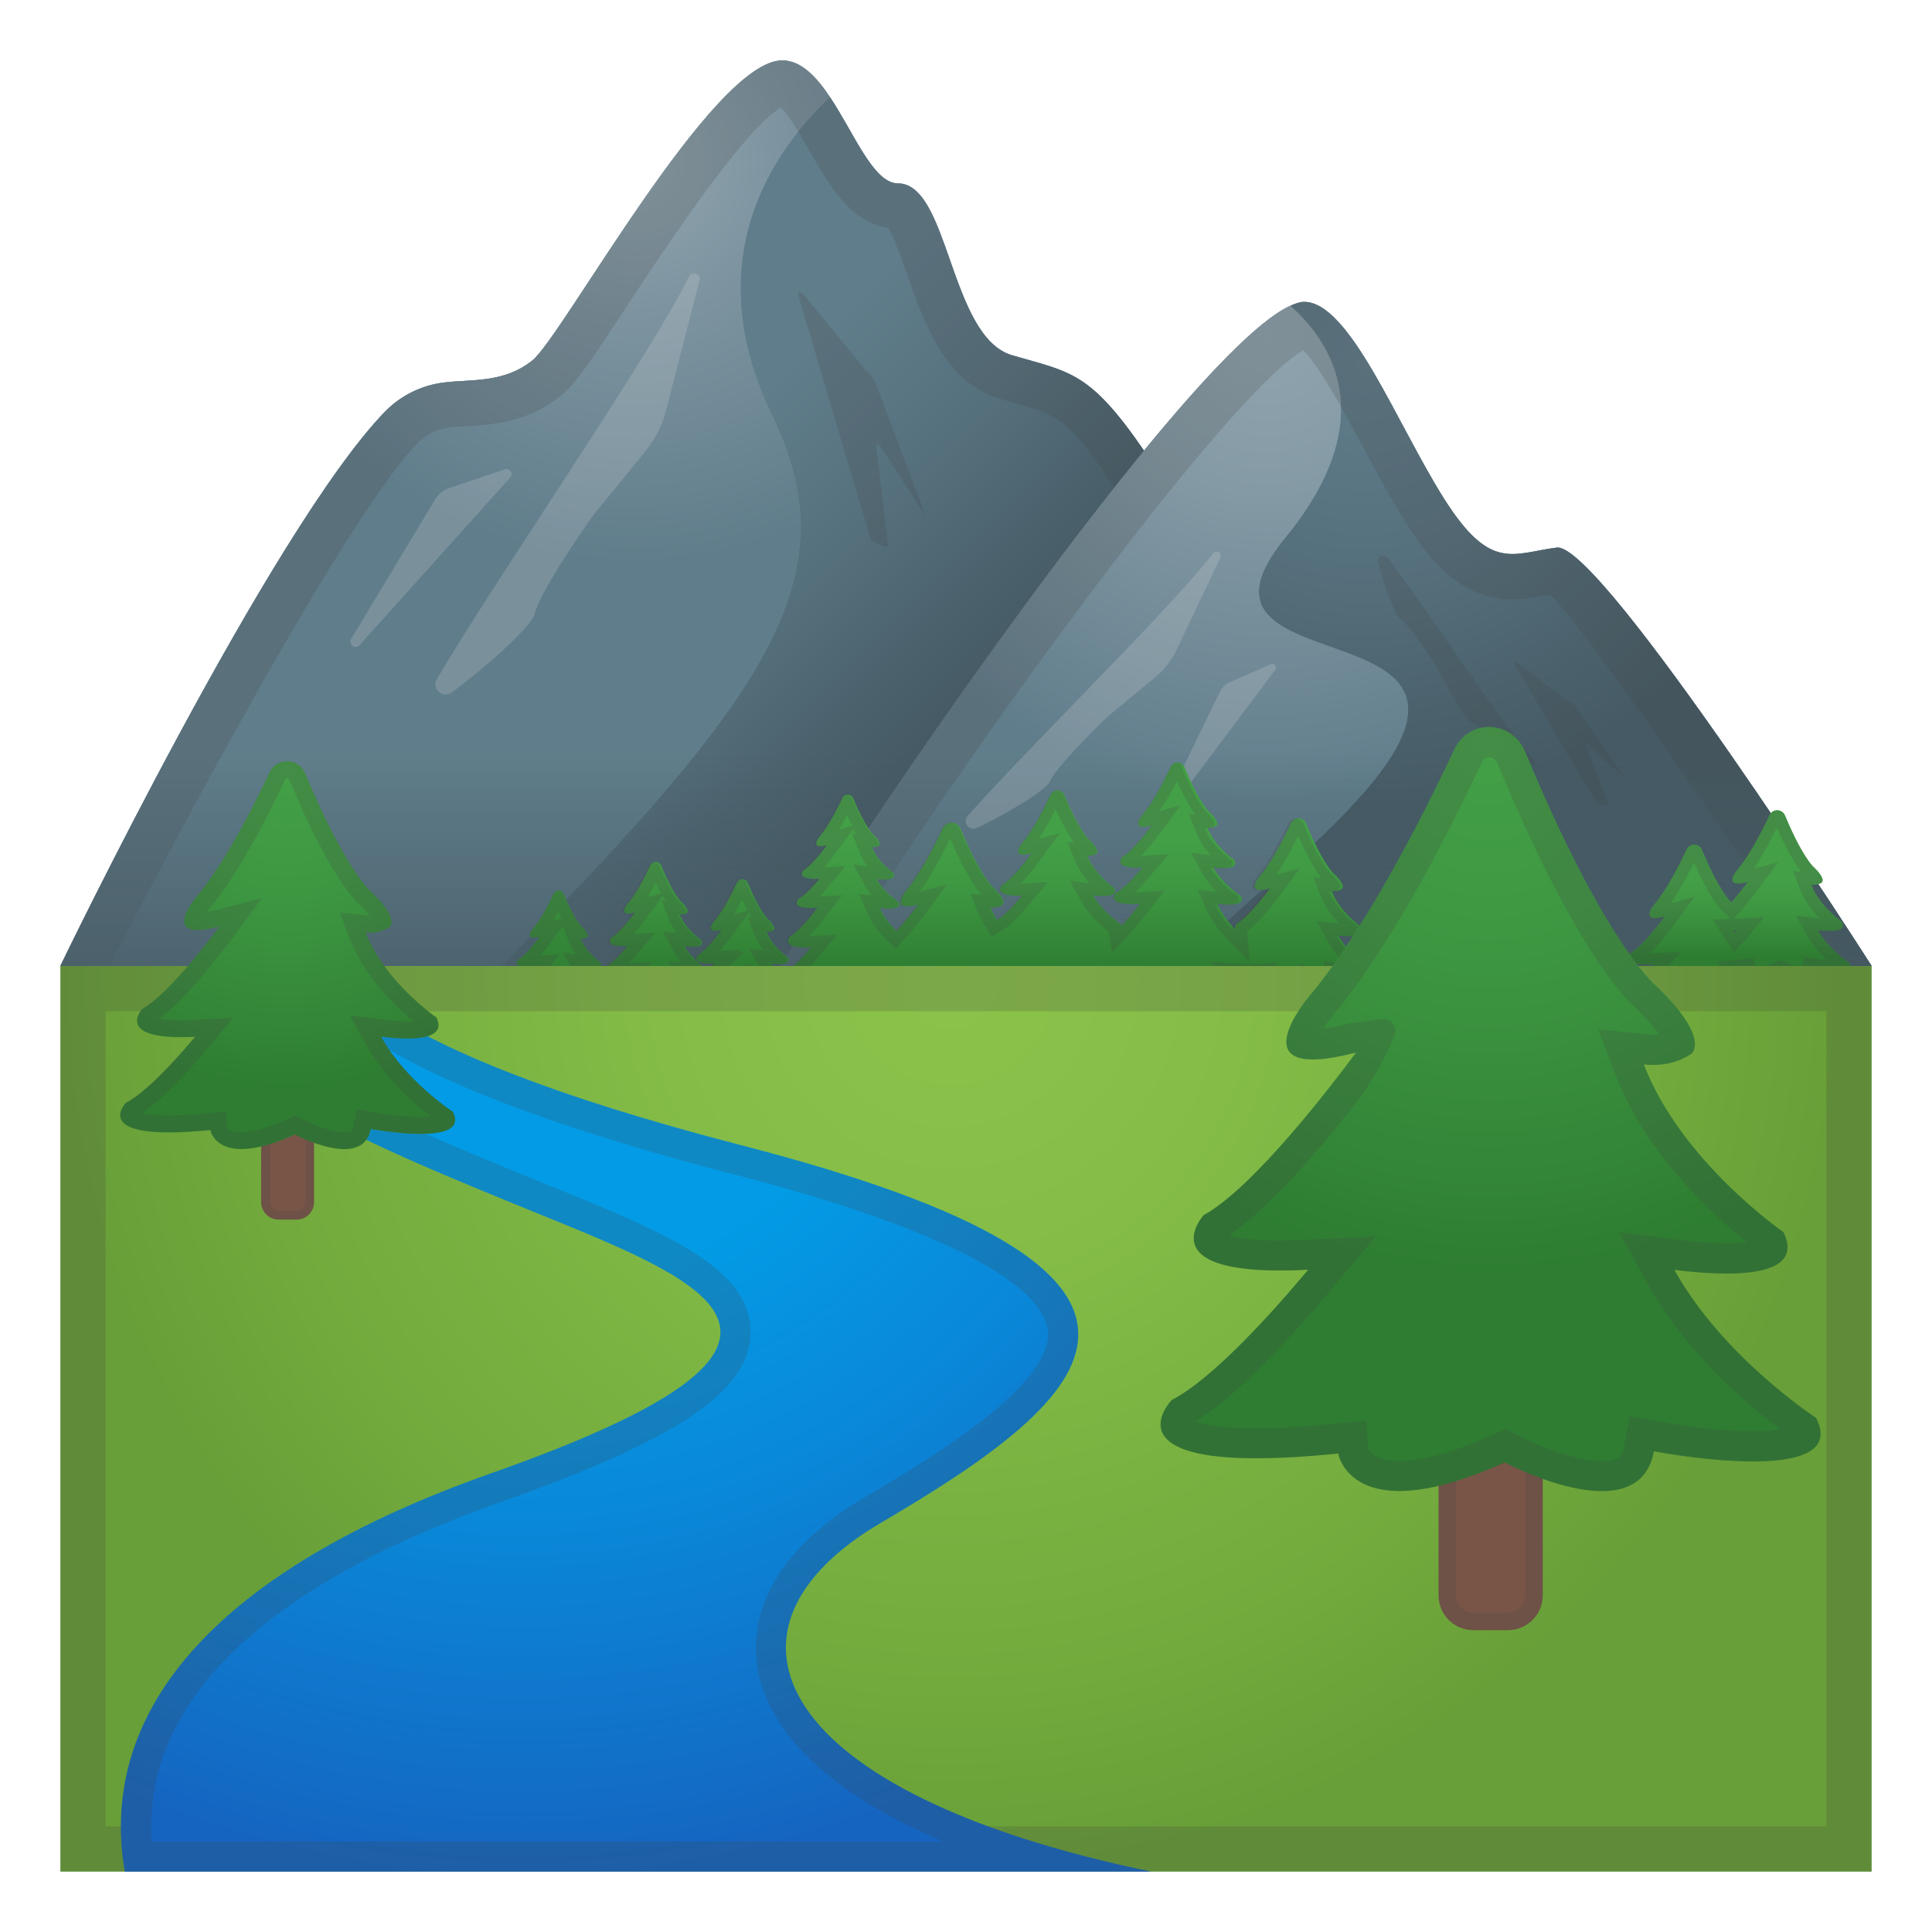
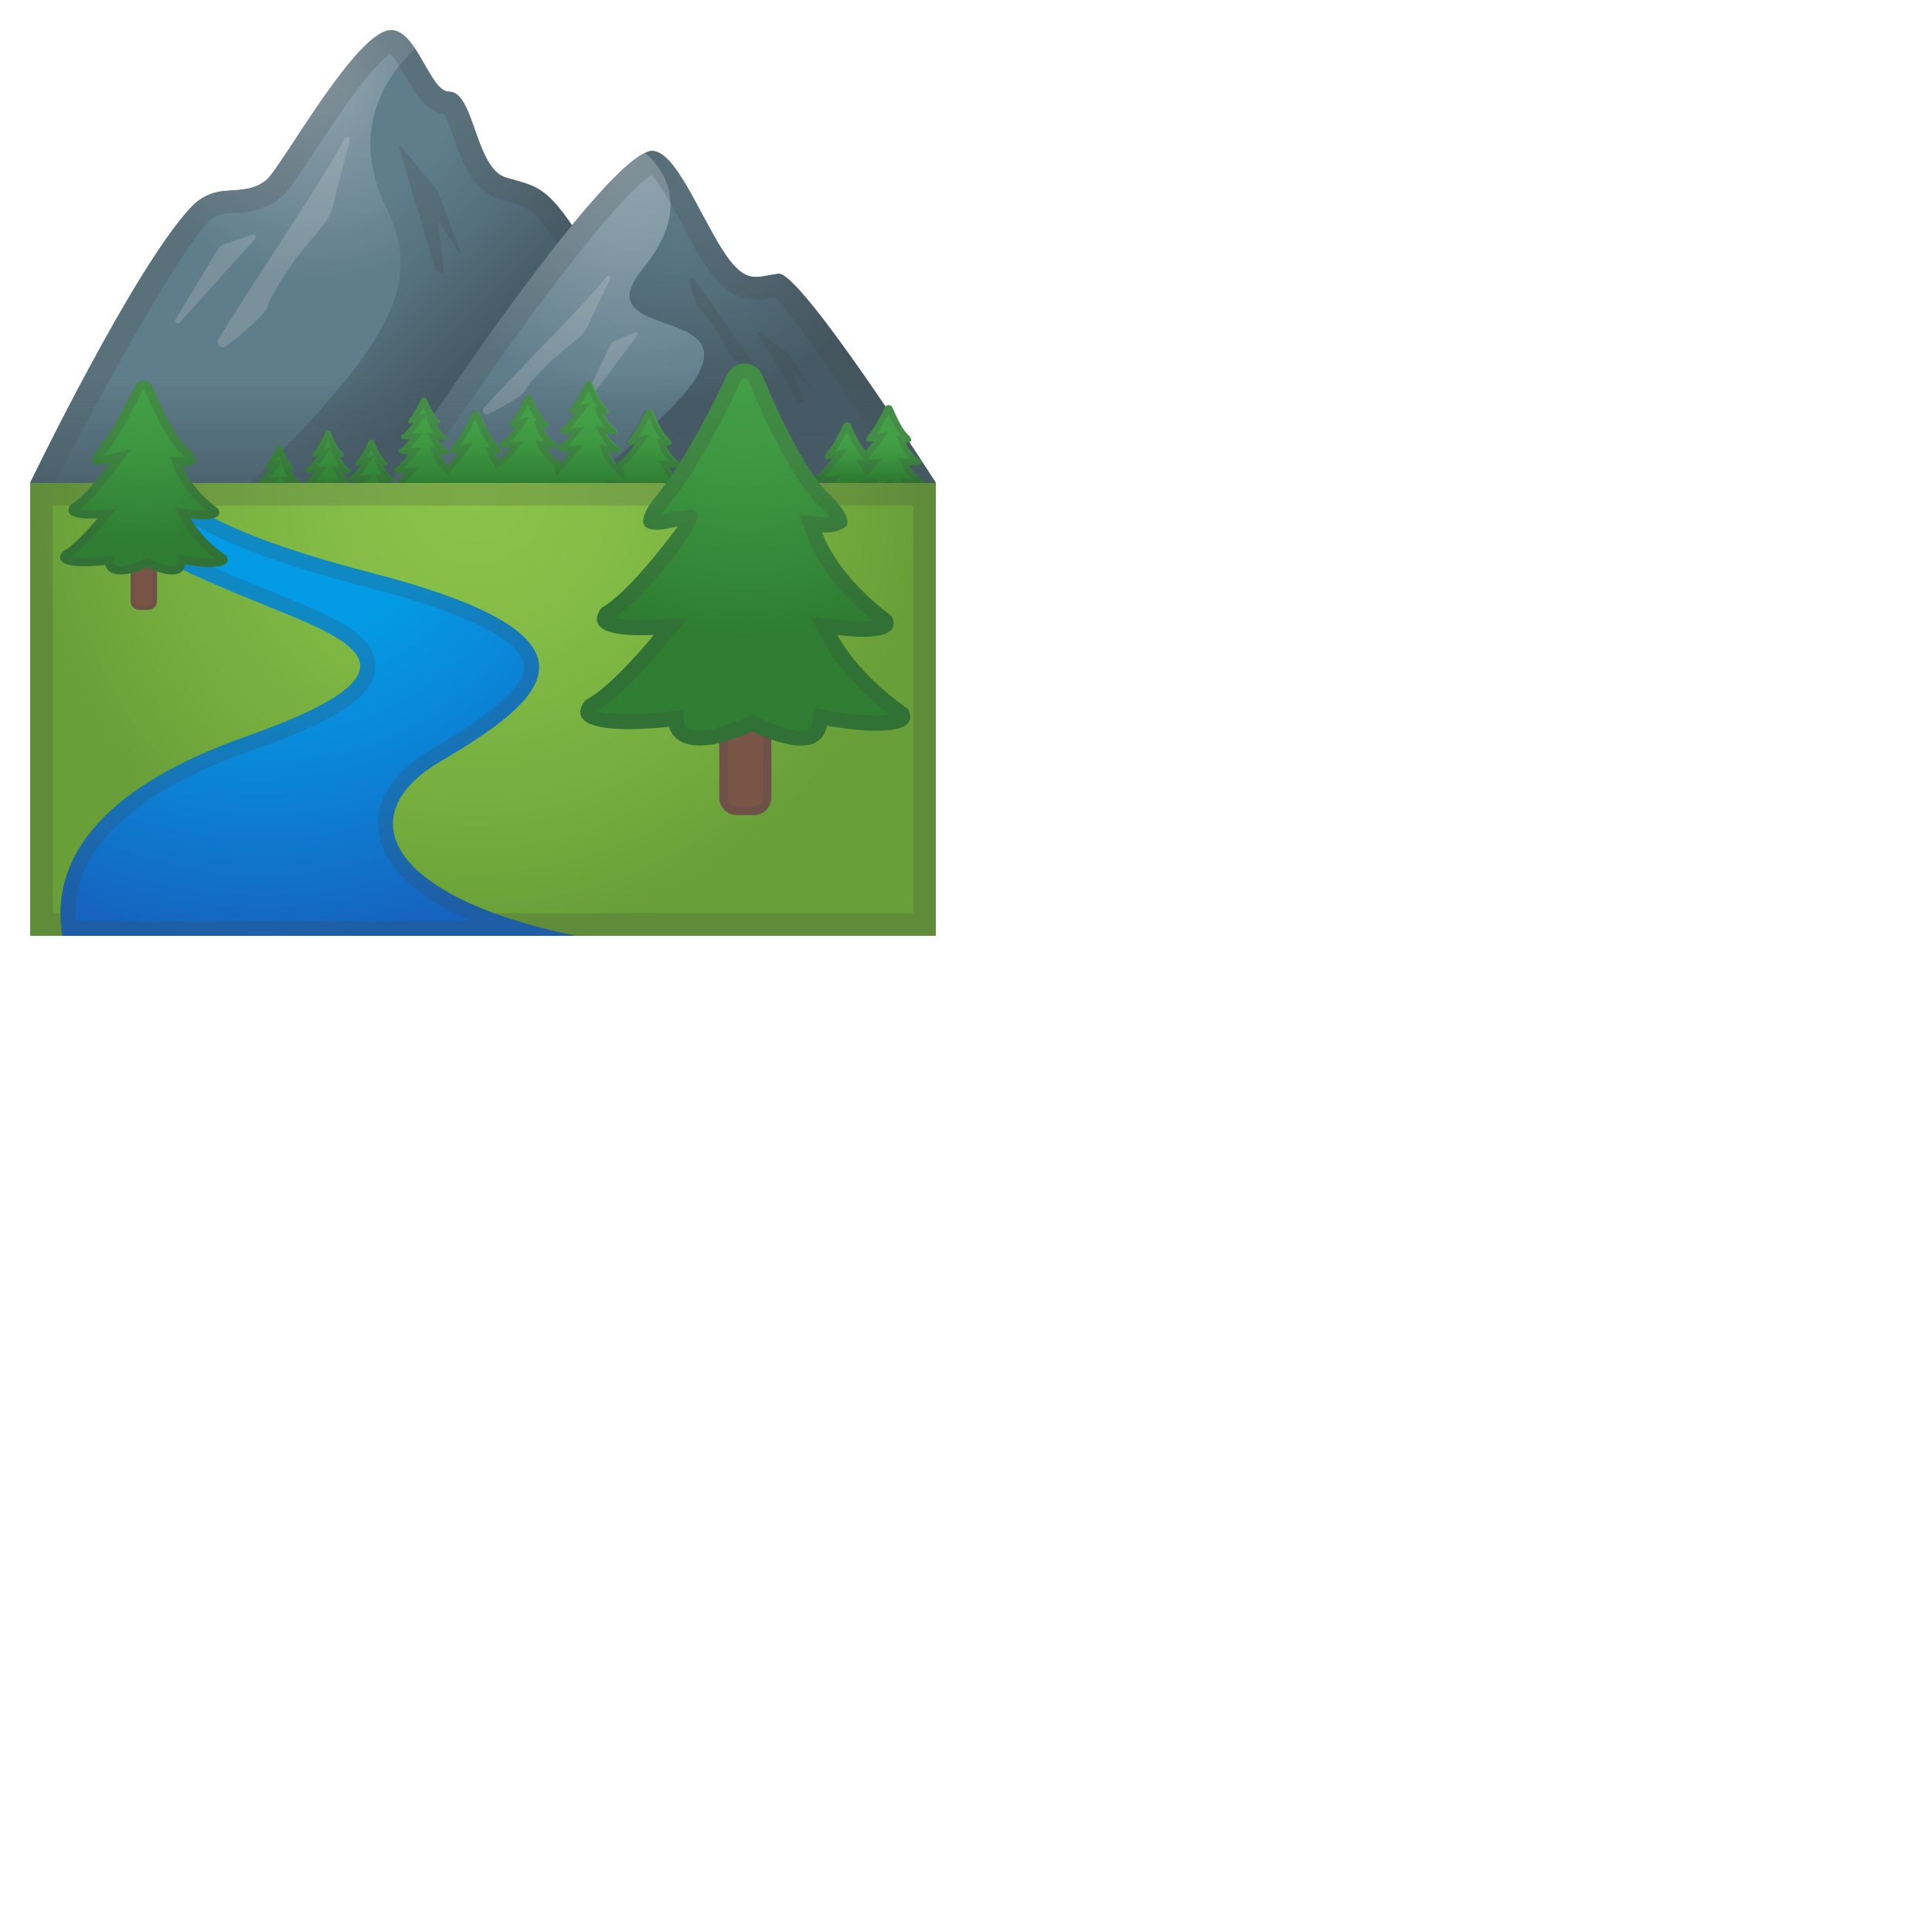
- <svg xmlns="http://www.w3.org/2000/svg" width="128" height="128" preserveAspectRatio="xMidYMid meet" viewBox="0 0 128 128" style="-ms-transform: rotate(360deg); -webkit-transform: rotate(360deg); transform: rotate(360deg);">
+ <svg xmlns="http://www.w3.org/2000/svg" width="128" height="128" preserveAspectRatio="xMidYMid meet" viewBox="0 0 128 128" style="-ms-transform: scale(0.5); -webkit-transform: scale(0.5); transform: scale(0.5)">
  <linearGradient id="IconifyId-1790f3e76ee-b1ae7d-4751" x1="64" x2="64" y1="4.106" y2="52.447" gradientTransform="matrix(-1 0 0 1 128 0)" gradientUnits="userSpaceOnUse">
    <stop stop-color="#90A4AE" offset="0" />
    <stop stop-color="#849AA5" offset=".339" />
    <stop stop-color="#637F8D" offset=".958" />
    <stop stop-color="#607D8B" offset="1" />
  </linearGradient>
  <path d="M25.51 27.27a6.57 6.57 0 0 1 3.84-1.92c1.86-.24 4.01.06 5.92-1.47C37.28 22.27 47.24 3.92 51.86 4c1.22.02 2.22 1.08 3.12 2.42c1.61 2.4 2.88 5.73 4.51 5.73c3.41 0 3.41 10.17 7.57 11.39c3.85 1.12 5.13 1.07 8.73 6.32c4.05-4.93 7.6-8.66 9.69-9.6c.35-.16.66-.26.92-.26c3.02 0 6.13 8.05 9.24 12.99s4.57 3.66 7.5 3.29C106.07 35.92 124 64 124 64H4s13.95-28.93 21.51-36.73z" fill="url(#IconifyId-1790f3e76ee-b1ae7d-4751)" />
  <path d="M25.51 27.27a6.57 6.57 0 0 1 3.84-1.92c1.86-.24 4.01.06 5.92-1.47C37.28 22.27 47.24 3.92 51.86 4c1.22.02 2.22 1.08 3.12 2.42c1.61 2.4 2.88 5.73 4.51 5.73c3.41 0 3.41 10.17 7.57 11.39c3.85 1.12 5.13 1.07 8.73 6.32c4.05-4.93 7.6-8.66 9.69-9.6c.35-.16.66-.26.92-.26c3.02 0 6.13 8.05 9.24 12.99s4.57 3.66 7.5 3.29C106.07 35.92 124 64 124 64H4s13.95-28.93 21.51-36.73z" fill="url(#IconifyId-1790f3e76ee-b1ae7d-4751)" />
  <linearGradient id="IconifyId-1790f3e76ee-b1ae7d-4752" x1="42.691" x2="64.116" y1="33.809" y2="55.235" gradientUnits="userSpaceOnUse">
    <stop stop-color="#607D8B" offset="0" />
    <stop stop-color="#57727F" offset=".315" />
    <stop stop-color="#455A64" offset=".786" />
    <stop stop-color="#455A64" offset="1" />
  </linearGradient>
  <path d="M51.17 27.58c-5.04-10.38.04-17.6 3.81-21.16c1.61 2.4 2.88 5.73 4.51 5.73c3.41 0 3.41 10.17 7.57 11.39c4.16 1.21 5.32 1.04 9.65 7.69c7.84 12 19.14 31.61 22.09 32.77H33.21c17.85-18.03 23.07-25.87 17.96-36.42z" fill="url(#IconifyId-1790f3e76ee-b1ae7d-4752)" />
  <radialGradient id="IconifyId-1790f3e76ee-b1ae7d-4753" cx="42" cy="10.75" r="36.517" gradientUnits="userSpaceOnUse">
    <stop stop-color="#90A4AE" offset="0" />
    <stop stop-color="#7D94A0" offset=".271" />
    <stop stop-color="#607D8B" offset=".729" />
    <stop stop-color="#607D8B" offset="1" />
  </radialGradient>
  <path d="M25.51 27.27a6.57 6.57 0 0 1 3.84-1.92c1.86-.24 4.01.06 5.92-1.47C37.28 22.27 47.24 3.92 51.86 4c1.22.02 2.22 1.08 3.12 2.42c-3.76 3.56-8.84 10.78-3.81 21.16c5.11 10.54-.1 18.39-17.96 36.42H4s13.95-28.93 21.51-36.73z" fill="url(#IconifyId-1790f3e76ee-b1ae7d-4753)" />
  <path d="M81.49 44.41c-2.49-4-5.06-8.13-7.29-11.55c-3.36-5.14-4.05-5.34-6.96-6.16c-.32-.09-.66-.18-1.02-.29c-3.61-1.05-5-5.03-6.12-8.22c-.35-1-.86-2.45-1.25-3.09c-2.52-.37-3.94-2.87-5.21-5.09c-.38-.66-.77-1.35-1.15-1.92c-.34-.51-.59-.8-.75-.96c-2.47 1.39-8.02 9.83-10.17 13.1c-2.37 3.61-3.46 5.24-4.42 6c-2.21 1.77-4.55 1.91-6.27 2.01c-.42.02-.81.05-1.14.09c-.81.11-1.53.46-2.08 1.03c-5.44 5.6-19.9 33.6-20.38 34.64H4s13.95-28.93 21.51-36.73a6.57 6.57 0 0 1 3.84-1.92c1.86-.24 4.01.06 5.92-1.47C37.28 22.28 47.19 4 51.83 4h.03c1.22.02 2.22 1.08 3.12 2.42c1.61 2.4 2.88 5.73 4.51 5.73c3.41 0 3.41 10.17 7.57 11.39c4.16 1.21 5.32 1.04 9.65 7.69c7.84 12 19.14 31.61 22.09 32.77h-4.44c-.72-.96-8.06-11.86-12.87-19.59z" fill="#424242" opacity=".2" />
  <radialGradient id="IconifyId-1790f3e76ee-b1ae7d-4754" cx="90.375" cy="24.25" r="35.184" gradientUnits="userSpaceOnUse">
    <stop stop-color="#607D8B" offset="0" />
    <stop stop-color="#57727F" offset=".332" />
    <stop stop-color="#455A64" offset=".83" />
    <stop stop-color="#455A64" offset="1" />
  </radialGradient>
  <path d="M85.17 35.6c6.4-7.81 3.06-12.91.32-15.34c.34-.16.65-.26.91-.26c3.02 0 6.13 8.05 9.24 12.99s4.57 3.66 7.5 3.29C106.07 35.92 124 64 124 64H78.1c2.2-2.09 4.46-4.16 6.79-6.17c22.78-19.76-9.05-10.84.28-22.23z" fill="url(#IconifyId-1790f3e76ee-b1ae7d-4754)" />
  <radialGradient id="IconifyId-1790f3e76ee-b1ae7d-4755" cx="83.875" cy="22.125" r="36" gradientUnits="userSpaceOnUse">
    <stop stop-color="#90A4AE" offset="0" />
    <stop stop-color="#849AA5" offset=".291" />
    <stop stop-color="#637F8D" offset=".823" />
    <stop stop-color="#607D8B" offset=".86" />
    <stop stop-color="#607D8B" offset="1" />
  </radialGradient>
  <path d="M85.49 20.26c2.73 2.43 6.07 7.53-.32 15.34c-9.33 11.39 22.5 2.47-.27 22.23A212.85 212.85 0 0 0 78.11 64H51.73c4.54-7.93 26.91-40.67 33.76-43.74z" fill="url(#IconifyId-1790f3e76ee-b1ae7d-4755)" />
  <path d="M102.68 39.39c-.08.01-.16.03-.24.05c-.7.13-1.42.27-2.22.27c-3.43 0-5.52-2.59-7.11-5.12c-.94-1.49-1.86-3.21-2.75-4.87c-1.12-2.09-2.91-5.44-4.02-6.52c-5.14 3.08-21.39 25.54-29.13 37.6c-.09.13-.16.26-.24.4c-.29.53-1.1 1.99-1.56 2.8h-3.68c4.53-7.93 26.9-40.67 33.76-43.74c.34-.16.65-.26.91-.26c3.02 0 6.13 8.05 9.24 12.99c1.9 3.02 3.19 3.72 4.57 3.72c.88 0 1.79-.28 2.93-.42h.06C106.3 36.28 124 64 124 64h-4c-.45-1.14-14.83-22.43-17.32-24.61z" fill="#424242" opacity=".2" />
  <linearGradient id="IconifyId-1790f3e76ee-b1ae7d-4756" x1="64" x2="64" y1="63.875" y2="49.896" gradientUnits="userSpaceOnUse">
    <stop stop-color="#455A64" offset=".004" />
    <stop stop-color="#455A64" stop-opacity="0" offset="1" />
  </linearGradient>
  <path d="M103.14 36.28c-2.93.37-4.39 1.65-7.5-3.29S89.42 20 86.4 20c-.26 0-.57.1-.91.26c-2.1.94-5.65 4.66-9.69 9.6c-3.6-5.25-4.88-5.19-8.73-6.32c-4.16-1.21-4.16-11.39-7.57-11.39c-1.63 0-2.91-3.33-4.51-5.73c-.9-1.34-1.89-2.4-3.12-2.42c-4.63-.08-14.58 18.27-16.59 19.88c-1.91 1.53-4.06 1.22-5.92 1.47c-1.46.19-2.81.86-3.84 1.92C17.95 35.07 4 64 4 64h120s-17.93-28.08-20.86-27.72z" fill="url(#IconifyId-1790f3e76ee-b1ae7d-4756)" opacity=".7" />
  <path d="M80.86 36.93c.11-.31-.29-.53-.49-.27c-2.62 3.46-12.53 13.15-16.26 17.4c-.36.41.1 1.03.6.8c1.52-.7 4.57-2.44 4.86-3.1c.41-.93 2.79-3.28 3.54-4.02c.15-.14.3-.28.46-.41l3-2.49c.59-.49 1.06-1.1 1.38-1.78l2.91-6.13z" fill="#E0E0E0" opacity=".2" />
  <path d="M84.48 44.39c.16-.21-.07-.49-.3-.38l-2.87 1.26c-.22.14-.39.35-.5.59l-3.58 7.37c-.06.3.35.46.5.18l6.75-9.02z" fill="#E0E0E0" opacity=".2" />
  <path d="M46.35 18.55c.07-.43-.51-.62-.7-.23C43.13 23.48 32.71 38.55 28.94 45c-.37.63.39 1.31.98.88c1.79-1.29 5.32-4.32 5.52-5.24c.29-1.31 2.79-4.96 3.58-6.11c.16-.22.32-.44.49-.65l3.26-3.99a6.92 6.92 0 0 0 1.35-2.66l2.23-8.68z" fill="#E0E0E0" opacity=".2" />
  <path d="M33.81 31.63c.23-.26-.03-.65-.35-.54l-3.92 1.32c-.3.16-.56.41-.73.71l-5.59 9.28c-.12.39.41.64.64.3l9.95-11.07z" fill="#E0E0E0" opacity=".2" />
  <path d="M101.42 50.73c.19.12.4-.13.25-.3c-2.02-2.26-7.33-10.36-9.74-13.48c-.23-.3-.72-.07-.63.3c.28 1.13 1.06 3.46 1.47 3.75c.59.4 1.88 2.35 2.28 2.97c.08.12.15.24.22.37l1.31 2.39c.26.47.61.87 1.04 1.19l3.8 2.81z" fill="#424242" opacity=".2" />
  <path d="M100.36 44.05c-.08-.16.06-.2.25-.07l3.23 2.4c.23.11.47.31.61.52l3.33 4.81l-2.52-2.35c-.12-.11-.25-.11-.21-.01l1.49 3.9c.05.17-.23.09-.73 0l-5.45-9.2z" fill="#424242" opacity=".2" />
  <path d="M52.89 19.59c-.07-.28.17-.28.41-.01l4.03 4.92c.32.27.6.66.74 1.03l3.26 8.66l-2.97-4.57c-.14-.21-.34-.27-.32-.09l.79 6.56c.02.28-.39.05-1.12-.28l-4.82-16.22z" fill="#424242" opacity=".2" />
  <linearGradient id="IconifyId-1790f3e76ee-b1ae7d-4757" x1="64.912" x2="64.912" y1="55.625" y2="64.25" gradientUnits="userSpaceOnUse">
    <stop stop-color="#43A047" offset=".006" />
    <stop stop-color="#3E9842" offset=".349" />
    <stop stop-color="#328336" offset=".87" />
    <stop stop-color="#2E7D32" offset="1" />
  </linearGradient>
  <path d="M90.69 64.1s-1.33-.87-2.02-2.12c.72.09 1.89.15 1.56-.54c0 0-1.46-1-2-2.4c.22.02.46-.01.68-.15c0 0 .31-.21-.53-1c0 0-.72-.6-1.84-3.32a.545.545 0 0 0-1.01-.03c-.5 1.06-1.28 2.58-2.08 3.53c0 0-1.06 1.25.68.79c-.3.41-1.46 1.93-2.18 2.32c0 0-.16.17-.14.36c-.42-.44-.87-1.01-1.15-1.66c.72.09 1.88.14 1.55-.51c0 0-1.2-.78-1.82-1.9c.65.08 1.7.13 1.4-.48c0 0-1.31-.9-1.79-2.15c.2.02.41-.01.61-.13c0 0 .27-.19-.47-.9c0 0-.64-.54-1.66-2.98a.493.493 0 0 0-.91-.03c-.45.95-1.15 2.32-1.87 3.18c0 0-.95 1.12.61.71c-.27.37-1.31 1.74-1.96 2.09c0 0-.74.81 1.34.7c-.49.58-1.23 1.41-1.75 1.67c0 0-.85.88 1.59.73c-.3.4-.77.98-1.24 1.48c-.01-.04-.01-.09-.04-.14c0 0-1.2-.78-1.82-1.9c.65.08 1.7.13 1.4-.48c0 0-1.31-.9-1.79-2.15c.2.02.41-.01.61-.13c0 0 .27-.19-.47-.9c0 0-.64-.54-1.66-2.98a.493.493 0 0 0-.91-.03c-.45.95-1.15 2.32-1.87 3.18c0 0-.95 1.12.61.71c-.27.37-1.31 1.74-1.96 2.09c0 0-.74.81 1.34.7c-.46.55-1.16 1.32-1.67 1.62c-.17-.26-.32-.53-.44-.83c.26.03.53-.01.79-.17c0 0 .36-.25-.62-1.17c0 0-.83-.7-2.15-3.87a.64.64 0 0 0-1.18-.03c-.58 1.23-1.5 3.01-2.42 4.12c0 0-1.23 1.46.79.93c-.22.29-.81 1.08-1.44 1.75c-.38-.37-.83-.9-1.1-1.52c.58.07 1.51.11 1.24-.41c0 0-.96-.62-1.46-1.52c.52.07 1.36.1 1.12-.39c0 0-1.05-.72-1.44-1.72c.16.02.33-.01.49-.11c0 0 .22-.15-.38-.72c0 0-.52-.43-1.33-2.39a.395.395 0 0 0-.73-.02c-.36.76-.92 1.86-1.5 2.54c0 0-.76.9.49.57c-.22.29-1.05 1.39-1.57 1.67c0 0-.59.65 1.07.56c-.39.47-.99 1.13-1.4 1.34c0 0-.68.7 1.27.59c-.43.56-1.26 1.58-1.82 1.89c0 0-.77.84 1.39.73c-.51.61-1.28 1.46-1.82 1.74c0 0-.09.1-.13.22c-.25-.24-.5-.55-.69-.89c.52.07 1.36.1 1.12-.39c0 0-1.05-.72-1.44-1.72c.16.02.33-.01.49-.11c0 0 .22-.15-.38-.72c0 0-.52-.43-1.33-2.39a.395.395 0 0 0-.73-.02c-.36.76-.92 1.86-1.5 2.54c0 0-.76.9.49.57c-.22.29-1.05 1.39-1.57 1.67c0 0-.59.65 1.07.56a9.6 9.6 0 0 1-.46.52c0-.04-.01-.08-.04-.14c0 0-.96-.62-1.46-1.52c.52.07 1.36.1 1.12-.39c0 0-1.05-.72-1.44-1.72c.16.02.33-.01.49-.11c0 0 .22-.15-.38-.72c0 0-.52-.43-1.33-2.39a.395.395 0 0 0-.73-.02c-.36.76-.92 1.86-1.5 2.54c0 0-.76.9.49.57c-.22.29-1.05 1.39-1.57 1.67c0 0-.59.65 1.07.56c-.39.47-.99 1.13-1.4 1.34c0 0-.68.7 1.27.59c-.43.56-1.26 1.58-1.82 1.89c0 0-.77.84 1.39.73c-.51.61-1.28 1.46-1.82 1.74c0 0-1.01 1.04 2.22.71c0 0 .17 1.04 2.22.12c0 0 .66.35 1.23.38c-.16.22-.46.92 2.27.65c0 0 .17 1.04 2.22.12c0 0 1.79.95 1.99-.15c0 0 2.65.51 2.16-.45c0 0-1.24-.81-1.89-1.98c.67.09 1.77.14 1.45-.5c0 0-1.26-.88-1.8-2.11c.58.07 1.51.11 1.24-.41l-.18-.13c.36.06.91.07 1.77-.01c0 0 .17 1.04 2.22.12c0 0 .79.42 1.38.38c-.04.04-1.2 1.29 2.78.89c0 0 .22 1.3 2.77.15c0 0 .74.39 1.41.46c-.18.23-.76 1.2 2.81.84c0 0 .22 1.3 2.77.15c0 0 2.23 1.19 2.48-.19c0 0 3.31.63 2.7-.56c0 0-.68-.45-1.37-1.17c.37 0 .82-.02 1.38-.08c0 0 .22 1.3 2.77.15c0 0 2.23 1.19 2.48-.19c0 0 3.31.63 2.7-.56c0 0-.55-.37-1.17-.96c.38.03.89.02 1.6-.05c0 0 .19 1.12 2.38.13c0 0 1.92 1.02 2.13-.16c.06.02 2.9.56 2.38-.46zM46.8 66.25c-.15-.14-.32-.31-.49-.5c.21.03.49.04.87.02c-.1.14-.23.3-.38.48zm-.19-1.63c-.25.24-.49.46-.7.56l-.02.02c-.12-.18-.23-.37-.32-.57c.33.04.77.06 1.04-.01zm11.72.57s.04.01.09.02c-.04.04-.09.08-.13.11c.02-.04.04-.08.04-.13zM73.1 65c.02 0 .05.01.08.01c-.02.01-.03.02-.05.04c-.01-.02-.02-.04-.03-.05z" fill="url(#IconifyId-1790f3e76ee-b1ae7d-4757)" />
  <linearGradient id="IconifyId-1790f3e76ee-b1ae7d-4758" x1="37.014" x2="37.014" y1="52.082" y2="65.202" gradientUnits="userSpaceOnUse">
    <stop stop-color="#43A047" offset=".006" />
    <stop stop-color="#3E9842" offset=".349" />
    <stop stop-color="#328336" offset=".87" />
    <stop stop-color="#2E7D32" offset="1" />
  </linearGradient>
  <path d="M40.08 65.5s-.88-.57-1.33-1.39c.47.06 1.25.1 1.03-.35c0 0-.96-.66-1.31-1.58c.15.02.3-.01.44-.1c0 0 .2-.14-.35-.66c0 0-.47-.4-1.21-2.19a.364.364 0 0 0-.67-.02c-.33.7-.84 1.7-1.37 2.33c0 0-.7.82.45.52c-.2.27-.96 1.27-1.43 1.53c0 0-.54.59.98.51c-.36.43-.9 1.03-1.28 1.23c0 0-.71.73 1.57.5c0 0 .12.73 1.57.08c0 0 1.26.67 1.4-.1c-.02 0 1.85.36 1.51-.31z" fill="url(#IconifyId-1790f3e76ee-b1ae7d-4758)" />
  <g fill="#424242" opacity=".2">
    <path d="M77.98 51.75c.51 1.15.93 1.83 1.21 2.21l-.42-.04l.47 1.22c.23.59.6 1.11.97 1.52l-1.3-.16l.77 1.38c.26.47.6.88.92 1.21l-1.25-.15l.56 1.28c.28.64.72 1.27 1.31 1.89l1.58 1.66l-.18-2.05c.76-.56 1.65-1.69 2.15-2.36l1.35-1.83l-1.56.41c.54-.79 1.05-1.73 1.45-2.55c.69 1.58 1.23 2.4 1.54 2.79l-.53-.06l.47 1.22c.28.74.78 1.37 1.23 1.85L87.21 61l.77 1.38c.33.6.78 1.11 1.2 1.51c-.35-.04-.64-.09-.64-.09l-.79-.13l-.13.69c-.31-.01-.8-.22-.98-.32l-.35-.18l-.36.16c-.62.28-.98.34-1.18.34c-.05 0-.08 0-.11-.01l-.1-.6l-.75.08c-.41.04-.77.06-1.07.06c-.14 0-.27 0-.38-.01l-2.21-.17l1.59 1.54c.11.11.22.21.33.3c-.58-.04-1.14-.14-1.15-.14l-.8-.11l-.14.75h-.08c-.37 0-.96-.24-1.24-.38l-.35-.18l-.36.16c-.74.33-1.19.41-1.43.41c-.14 0-.21-.02-.24-.04l-.11-.66l-.75.08c-.48.05-.9.07-1.3.07h-.25l1.33-1.06l-1.91-.23l-.13.78l.06-.8l-1.56-.2l.76 1.38l.03.06l.02.03l.01.02h-.26l1.31 1.36c.19.19.37.37.55.52c-.58-.04-1.14-.14-1.15-.14l-.8-.11l-.14.75h-.08c-.37 0-.96-.24-1.24-.38l-.35-.18l-.36.16c-.74.33-1.19.41-1.43.41c-.14 0-.21-.02-.24-.04l-.11-.66l-.75.08c-.49.05-.93.08-1.29.08c-.21 0-.38-.01-.51-.02l.58-.74l-1.44-.15c-.42-.05-.96-.29-1.13-.38l-.35-.18l-.36.16c-.74.33-1.19.41-1.43.41c-.14 0-.21-.02-.24-.04l-.11-.66l-.75.08c-.49.05-.93.08-1.29.08h-.26l.08-.06l1.27-1.11l-1.66-.28l-.08-.01l-.79-.16l-.12.67c-.26-.02-.64-.17-.85-.28l-.35-.18l-.36.16c-.6.27-.93.31-1.08.31h-.05l-.09-.57l-.75.08c-.3.03-.57.05-.81.06c.29-.28.65-.66 1.1-1.2l1.18-1.41l-1.84.1h-.03c.34-.35.72-.79 1.13-1.33l1.07-1.39l-1.48.09c.16-.17.33-.36.53-.6l1.18-1.41l-1.41.07c.27-.31.53-.64.75-.94l1.16-1.58c.07.12.13.22.19.32l-.26-.03l.47 1.22c.14.35.33.67.54.95l-.95-.12l.77 1.38c.14.25.3.48.47.68l-.85-.1l.56 1.28c.26.61.69 1.2 1.28 1.77l.59.57l.56-.6c.65-.7 1.26-1.51 1.49-1.82l1.35-1.83l-1.81.47c.77-1.04 1.49-2.41 2.02-3.51c1.06 2.49 1.83 3.44 2.1 3.73l-.74-.08l.47 1.22c.12.31.28.62.51.97l.42.65l.66-.39c.49-.29 1.12-.89 1.87-1.8l1.18-1.41l-1.79.09c.48-.5.95-1.1 1.25-1.51l1.35-1.83l-1.41.37c.41-.62.8-1.33 1.12-1.97c.51 1.15.93 1.83 1.21 2.21l-.42-.04l.47 1.22c.23.59.6 1.11.97 1.52l-1.3-.16l.77 1.38c.52.94 1.37 1.66 1.8 1.99l.24 1.38l1.09-1.16c.53-.56 1.04-1.21 1.3-1.54l1.07-1.39l-1.75.1c-.06 0-.12.01-.18.01c.27-.26.6-.62 1.01-1.1l1.18-1.41l-1.79.09c.48-.5.95-1.1 1.25-1.51l1.35-1.83l-1.41.37c.47-.64.86-1.35 1.18-1.98M56.12 54c.13.28.25.51.36.72l-.9.24c.2-.32.38-.65.54-.96m-12.68 4.47c.13.28.25.51.36.72l-.9.24c.2-.32.38-.65.54-.96m.46.89c.07.12.13.22.19.32l-.26-.03l.47 1.22c.14.35.33.67.54.95l-.94-.12l.77 1.38c.14.25.3.48.47.68l-.85-.1l.46 1.05l-.44-.06l1.2 1.38l.31.44l.04-.05c.13.14.26.28.4.4l.62.58l.54-.66c.15-.19.29-.36.4-.51l1.07-1.39l-1.48.09l1.92-1.91l-.39.11l.17-.2l-1.41.07c.27-.31.53-.64.75-.94l1.16-1.58c.07.12.13.22.19.32l-.26-.03l.47 1.22c.14.35.33.67.54.95l-.95-.12l.68 1.22l-1.06-.18l1.32.99l-.54-.04l.56 1.28c.25.57.63 1.08.99 1.47l-1.38-.17l.77 1.38c.28.51.66.96 1.02 1.31c-.25-.03-.44-.07-.44-.07l-.79-.14l-.12.65c-.26-.02-.64-.18-.85-.28l-.35-.18l-.36.16c-.6.27-.93.31-1.08.31h-.05l-.09-.57l-.75.08c-.39.04-.73.06-1.02.06h-.13l.45-.64l-1.46-.07c-.28-.01-.69-.18-.89-.29l-.35-.18l-.36.16c-.6.27-.93.31-1.08.31h-.05l-.09-.57l-.75.08c-.3.03-.57.05-.81.06c.29-.28.65-.66 1.1-1.2l1.18-1.41l-1.82.09h-.03c.34-.35.72-.79 1.13-1.33l1.07-1.39l-1.48.09c.16-.17.33-.36.53-.6l1.18-1.41l-1.41.07c.27-.31.53-.64.75-.94l1.16-1.57m5.26.25c.13.28.25.51.36.72l-.9.24c.19-.32.37-.64.54-.96m28.83-9.1c-.18 0-.36.1-.45.29c-.45.95-1.15 2.32-1.87 3.18c0 0-.68.8.05.8c.13 0 .31-.03.55-.09c-.27.37-1.31 1.74-1.96 2.09c0 0-.65.71.98.71c.11 0 .23 0 .36-.01c-.49.58-1.23 1.41-1.75 1.67c0 0-.72.75 1.09.75c.15 0 .32-.01.5-.02c-.3.4-.77.98-1.24 1.48c-.01-.04-.01-.09-.04-.14c0 0-1.2-.78-1.82-1.9c.2.03.44.05.67.05c.5 0 .94-.11.73-.53c0 0-1.31-.9-1.79-2.15c.04 0 .08.01.12.01c.16 0 .33-.04.49-.14c0 0 .27-.19-.47-.9c0 0-.64-.54-1.66-2.98c-.09-.21-.28-.32-.46-.32s-.36.1-.45.29c-.45.95-1.15 2.32-1.87 3.18c0 0-.68.8.05.8c.13 0 .31-.03.55-.09c-.27.37-1.31 1.74-1.96 2.09c0 0-.65.71.98.71c.11 0 .23 0 .36-.01c-.46.55-1.16 1.32-1.67 1.62c-.17-.26-.32-.53-.44-.83c.05.01.1.01.15.01c.21 0 .43-.05.63-.18c0 0 .36-.25-.62-1.17c0 0-.83-.7-2.15-3.87a.649.649 0 0 0-.6-.41c-.23 0-.46.12-.58.38c-.58 1.23-1.5 3.01-2.42 4.12c0 0-.88 1.04.07 1.04c.17 0 .41-.03.72-.12c-.22.29-.81 1.08-1.44 1.75c-.38-.37-.83-.9-1.1-1.52c.18.02.39.04.59.04c.45 0 .83-.09.65-.45c0 0-.96-.62-1.46-1.52c.16.02.36.04.54.04c.4 0 .75-.09.58-.43c0 0-1.05-.72-1.44-1.72c.03 0 .06.01.09.01c.13 0 .27-.03.39-.11c0 0 .22-.15-.38-.72c0 0-.52-.43-1.33-2.39a.392.392 0 0 0-.37-.25c-.14 0-.28.08-.36.23c-.36.76-.92 1.86-1.5 2.54c0 0-.54.64.04.64c.11 0 .25-.02.44-.07c-.22.29-1.05 1.39-1.57 1.67c0 0-.52.57.78.57c.09 0 .19 0 .29-.01c-.39.47-.99 1.13-1.4 1.34c0 0-.58.6.87.6c.12 0 .25 0 .4-.01c-.43.56-1.26 1.58-1.82 1.89c0 0-.68.74 1.01.74c.11 0 .24 0 .38-.01c-.51.61-1.28 1.46-1.82 1.74c0 0-.09.1-.13.22c-.25-.24-.5-.55-.69-.89c.16.02.36.04.54.04c.4 0 .75-.09.58-.43c0 0-1.05-.72-1.44-1.72c.03 0 .06.01.09.01c.13 0 .27-.03.39-.11c0 0 .22-.15-.38-.72c0 0-.52-.43-1.33-2.39a.392.392 0 0 0-.37-.25c-.14 0-.28.08-.36.23c-.36.76-.92 1.86-1.5 2.54c0 0-.54.64.04.64c.11 0 .25-.02.44-.07c-.22.29-1.05 1.39-1.57 1.67c0 0-.52.57.78.57c.09 0 .19 0 .29-.01a9.6 9.6 0 0 1-.46.52c0-.04-.01-.08-.04-.14c0 0-.96-.62-1.46-1.52c.16.02.36.04.54.04c.4 0 .75-.09.58-.43c0 0-1.05-.72-1.44-1.72c.03 0 .06.01.09.01c.13 0 .27-.03.39-.11c0 0 .22-.15-.38-.72c0 0-.52-.43-1.33-2.39a.392.392 0 0 0-.37-.25c-.14 0-.28.08-.36.23c-.36.76-.92 1.86-1.5 2.54c0 0-.54.64.04.64c.11 0 .25-.02.44-.07c-.22.29-1.05 1.39-1.57 1.67c0 0-.52.57.78.57c.09 0 .19 0 .29-.01c-.39.47-.99 1.13-1.4 1.34c0 0-.58.6.87.6c.12 0 .25 0 .4-.01c-.43.56-1.26 1.58-1.82 1.89c0 0-.68.74 1.01.74c.11 0 .24 0 .38-.01c-.51.61-1.28 1.46-1.82 1.74c0 0-.75.78 1.13.78c.3 0 .66-.02 1.09-.06c0 0 .08.5.82.5c.32 0 .78-.1 1.4-.38c0 0 .66.35 1.23.38c-.13.19-.37.71 1.18.71c.3 0 .66-.02 1.1-.06c0 0 .08.5.82.5c.32 0 .78-.1 1.4-.38c0 0 .72.38 1.29.38c.33 0 .62-.13.69-.53c0 0 .7.13 1.32.13c.58 0 1.08-.12.84-.58c0 0-1.24-.81-1.89-1.98c.21.03.46.05.7.05c.52 0 .97-.11.76-.55c0 0-1.26-.88-1.8-2.11c.18.02.39.04.59.04c.45 0 .83-.09.65-.45l-.18-.13c.18.03.4.05.69.05s.65-.02 1.08-.06c0 0 .08.5.82.5c.32 0 .78-.1 1.4-.38c0 0 .72.38 1.29.38h.09c-.03.03-.9.97 1.41.97c.37 0 .82-.02 1.37-.08c0 0 .1.62 1.02.62c.41 0 .97-.12 1.75-.48c0 0 .74.39 1.41.46c-.15.19-.59.92 1.45.92c.37 0 .82-.02 1.37-.08c0 0 .1.62 1.02.62c.41 0 .97-.12 1.75-.48c0 0 .9.48 1.62.48c.42 0 .77-.16.87-.66c0 0 .88.17 1.65.17c.72 0 1.35-.15 1.05-.72c0 0-.68-.45-1.37-1.17h.03c.37 0 .81-.02 1.35-.08c0 0 .1.62 1.02.62c.41 0 .97-.12 1.75-.48c0 0 .9.48 1.62.48c.42 0 .77-.16.87-.66c0 0 .88.17 1.65.17c.72 0 1.35-.15 1.05-.72c0 0-.55-.37-1.17-.96c.13.01.28.02.44.02c.31 0 .69-.02 1.15-.07c0 0 .09.54.87.54c.35 0 .83-.11 1.51-.41c0 0 .77.41 1.39.41c.36 0 .66-.14.74-.57c0 0 .75.14 1.41.14c.62 0 1.16-.13.9-.62c0 0-1.33-.87-2.02-2.12c.22.03.49.05.75.05c.56 0 1.04-.12.81-.59c0 0-1.46-1-2-2.4c.04 0 .09.01.13.01c.18 0 .37-.04.54-.16c0 0 .31-.21-.53-1c0 0-.72-.6-1.84-3.32a.566.566 0 0 0-.52-.35c-.2 0-.4.11-.5.32c-.5 1.06-1.28 2.58-2.08 3.53c0 0-.76.89.06.89c.15 0 .35-.03.62-.1c-.3.41-1.46 1.93-2.18 2.32c0 0-.16.17-.14.36c-.42-.44-.87-1.01-1.15-1.66c.22.03.49.05.74.05c.56 0 1.04-.11.81-.56c0 0-1.2-.78-1.82-1.9c.2.03.44.05.67.05c.5 0 .94-.11.73-.53c0 0-1.31-.9-1.79-2.15c.04 0 .08.01.12.01c.16 0 .33-.04.49-.14c0 0 .27-.19-.47-.9c0 0-.64-.54-1.66-2.98c.07-.23-.12-.34-.31-.34zM46.61 64.62c-.25.24-.49.46-.7.56l-.02.02c-.12-.18-.23-.37-.32-.57c.17.02.38.04.57.04c.18 0 .34-.02.47-.05zm26.52.42c-.01-.02-.02-.03-.03-.05c.02 0 .05.01.08.01c-.02.02-.03.03-.05.04zm-14.83.28c.01-.04.03-.08.04-.13c0 0 .04.01.09.02c-.05.03-.09.07-.13.11zm-11.5.93c-.15-.14-.32-.31-.49-.5c.13.02.28.03.48.03c.12 0 .25 0 .39-.01c-.1.14-.23.3-.38.48z" />
    <path d="M36.98 60.39c.08.17.16.32.23.46l-.57.15c.12-.2.23-.41.34-.61m.3.95l.43 1.12c.11.28.25.53.41.76l-.84-.11l.77 1.38c.09.17.2.32.31.47l-.44-.08l-.08.46c-.11-.03-.22-.08-.3-.12l-.35-.18l-.36.16c-.23.1-.39.15-.5.18l-.07-.4l-.7.07c.11-.12.23-.26.36-.41l1.18-1.41l-1.28.07c.21-.25.41-.51.58-.74l.88-1.22M37 59c-.13 0-.26.07-.33.21c-.33.7-.84 1.7-1.37 2.33c0 0-.5.59.04.59c.1 0 .23-.02.41-.07c-.2.27-.96 1.27-1.43 1.53c0 0-.48.52.72.52c.08 0 .17 0 .27-.01c-.36.43-.9 1.03-1.28 1.23c0 0-.53.55.79.55c.21 0 .46-.01.77-.04c0 0 .06.35.58.35c.23 0 .55-.07.99-.27c0 0 .51.27.91.27c.24 0 .44-.09.49-.37c0 0 .5.09.93.09c.41 0 .76-.08.59-.41c0 0-.88-.57-1.33-1.39c.15.02.32.04.49.04c.37 0 .69-.08.53-.39c0 0-.96-.66-1.31-1.58h.09c.12 0 .24-.03.36-.1c0 0 .2-.14-.35-.66c0 0-.47-.4-1.21-2.19c-.08-.15-.21-.23-.35-.23z" />
  </g>
  <linearGradient id="IconifyId-1790f3e76ee-b1ae7d-4759" x1="115" x2="115" y1="58.25" y2="63.375" gradientUnits="userSpaceOnUse">
    <stop stop-color="#43A047" offset=".006" />
    <stop stop-color="#3E9842" offset=".349" />
    <stop stop-color="#328336" offset=".87" />
    <stop stop-color="#2E7D32" offset="1" />
  </linearGradient>
  <path d="M122.52 63.8s-1.36-.89-2.07-2.17c.74.09 1.94.15 1.6-.55c0 0-1.5-1.03-2.04-2.46c.23.02.47-.01.69-.15c0 0 .31-.22-.54-1.03c0 0-.73-.62-1.89-3.4a.562.562 0 0 0-1.04-.03c-.51 1.09-1.31 2.65-2.13 3.62c0 0-1.08 1.28.69.81c-.17.23-.61.8-1.08 1.34l-.05-.05s-.73-.62-1.89-3.4a.562.562 0 0 0-1.04-.03c-.51 1.09-1.31 2.65-2.13 3.62c0 0-1.08 1.28.69.81c-.31.42-1.49 1.98-2.23 2.38c0 0-.85.93 1.53.8c-.56.66-1.41 1.6-2 1.91c0 0-1.11 1.14 2.44.78c0 0 .19 1.14 2.44.13c0 0 1.96 1.04 2.18-.16c0 0 2.91.55 2.37-.49c0 0-1.07-.7-1.8-1.74c.1-.01.2-.01.31-.03c0 0 .19 1.14 2.44.13c0 0 1.96 1.04 2.18-.16c-.01.01 2.91.57 2.37-.48zm-7.65-2.16c.07 0 .13 0 .21-.01c-.04.05-.08.09-.12.14c-.03-.04-.06-.09-.09-.13z" fill="url(#IconifyId-1790f3e76ee-b1ae7d-4759)" />
  <path d="M117.72 54.83c.74 1.7 1.31 2.54 1.62 2.93l-.56-.06l.47 1.22c.3.77.82 1.44 1.3 1.93l-1.57-.2l.77 1.38c.35.63.83 1.17 1.27 1.59c-.39-.04-.71-.1-.72-.1l-.8-.13l-.13.7c-.32-.01-.84-.22-1.03-.33l-.35-.18l-.36.16c-.64.29-1.01.35-1.21.35c-.06 0-.1-.01-.13-.01l-.1-.61l-.75.08l-.19.02l-.1.01l-1.39.11l.81 1.14c.3.42.64.79.95 1.09c-.39-.04-.71-.1-.72-.1l-.8-.13l-.13.7c-.32-.01-.84-.22-1.03-.33l-.35-.18l-.36.16c-.64.29-1.01.35-1.21.35c-.06 0-.1-.01-.13-.01l-.1-.61l-.75.08c-.42.04-.79.06-1.1.07c.4-.36.85-.85 1.36-1.45l1.18-1.41l-1.84.1c-.08 0-.16.01-.23.01c.61-.6 1.23-1.39 1.62-1.92l1.35-1.83l-1.59.42c.58-.83 1.12-1.83 1.54-2.69c.99 2.26 1.67 3.01 1.87 3.2l.04.04l.5.48l-1.17.06l.76 1.19c.03.04.05.09.08.13l.59.86l.68-.79l.04-.04l.09-.1l1.18-1.41l-1.84.1h-.19l.46-.51c.53-.6 1-1.22 1.13-1.4l1.35-1.83l-1.59.42a28.4 28.4 0 0 0 1.51-2.72m.01-1.14c-.2 0-.41.11-.51.33c-.51 1.09-1.31 2.65-2.13 3.62c0 0-.77.92.06.92c.15 0 .36-.03.63-.1c-.17.23-.61.8-1.08 1.34l-.05-.05s-.73-.62-1.89-3.4a.564.564 0 0 0-1.04-.03c-.51 1.09-1.31 2.65-2.13 3.62c0 0-.77.92.06.92c.15 0 .36-.03.63-.1c-.31.42-1.49 1.98-2.23 2.38c0 0-.74.81 1.11.81c.13 0 .26 0 .42-.01c-.56.66-1.41 1.6-2 1.91c0 0-.83.85 1.24.85c.32 0 .72-.02 1.2-.07c0 0 .09.55.9.55c.36 0 .85-.11 1.54-.42c0 0 .79.42 1.42.42c.37 0 .68-.14.76-.58c0 0 .77.15 1.45.15c.64 0 1.19-.13.93-.64c0 0-1.07-.7-1.8-1.74c.1-.01.2-.01.31-.03c0 0 .09.55.9.55c.36 0 .85-.11 1.54-.42c0 0 .79.42 1.42.42c.37 0 .68-.14.76-.58c0 0 .77.15 1.45.15c.64 0 1.19-.13.93-.64c0 0-1.36-.89-2.07-2.17c.23.03.51.05.76.05c.57 0 1.07-.12.83-.61c0 0-1.5-1.03-2.04-2.46c.04 0 .09.01.13.01c.19 0 .38-.04.56-.16c0 0 .31-.22-.54-1.03c0 0-.73-.62-1.89-3.4a.597.597 0 0 0-.54-.36zm-2.77 8.08c-.03-.04-.06-.09-.09-.14c.07 0 .13 0 .21-.01c-.04.06-.08.11-.12.15z" fill="#424242" opacity=".2" />
  <radialGradient id="IconifyId-1790f3e76ee-b1ae7d-4760" cx="63" cy="65" r="78.387" gradientUnits="userSpaceOnUse">
    <stop stop-color="#8BC34A" offset="0" />
    <stop stop-color="#84BC47" offset=".247" />
    <stop stop-color="#72AA3D" offset=".598" />
    <stop stop-color="#689F38" offset=".753" />
    <stop stop-color="#689F38" offset="1" />
  </radialGradient>
  <path fill="url(#IconifyId-1790f3e76ee-b1ae7d-4760)" d="M4 64h120v60H4z" />
  <path d="M121 67v54H7V67h114m3-3H4v60h120V64z" fill="#424242" opacity=".2" />
  <path d="M99.91 108h-2.3a2.3 2.3 0 0 1-2.3-2.3V94.19h6.9v11.51a2.3 2.3 0 0 1-2.3 2.3z" fill="#795548" />
  <path d="M101.06 95.34v10.36c0 .63-.52 1.15-1.15 1.15h-2.3c-.63 0-1.15-.52-1.15-1.15V95.34h4.6m1.15-1.15h-6.9v11.51a2.3 2.3 0 0 0 2.3 2.3h2.3a2.3 2.3 0 0 0 2.3-2.3V94.19z" fill="#424242" opacity=".2" />
  <radialGradient id="IconifyId-1790f3e76ee-b1ae7d-4761" cx="98.625" cy="49.375" r="44.877" gradientUnits="userSpaceOnUse">
    <stop stop-color="#43A047" offset=".006" />
    <stop stop-color="#3E9842" offset=".272" />
    <stop stop-color="#328336" offset=".677" />
    <stop stop-color="#2E7D32" offset=".778" />
    <stop stop-color="#2E7D32" offset="1" />
  </radialGradient>
  <path d="M120.32 93.94s-6.18-4.02-9.39-9.81c3.34.42 8.77.67 7.23-2.5c0 0-6.77-4.66-9.25-11.11c1.03.11 2.12-.04 3.13-.69c0 0 1.42-.98-2.45-4.64c0 0-3.32-2.8-8.55-15.39c-.88-2.11-3.72-2.2-4.69-.14c-2.31 4.91-5.95 11.97-9.65 16.39c0 0-4.9 5.79 3.14 3.68c-1.39 1.88-6.75 8.95-10.09 10.77c0 0-3.83 4.19 6.92 3.62c-2.52 3.01-6.36 7.25-9.04 8.63c0 0-5.01 5.17 11.03 3.55c0 0 .86 5.17 11.03.59c0 0 8.88 4.73 9.88-.74c.01.01 13.19 2.52 10.75-2.21z" fill="url(#IconifyId-1790f3e76ee-b1ae7d-4761)" />
  <path d="M98.66 50.17c.14 0 .4.05.54.4c5.05 12.17 8.45 15.57 9.05 16.1c.88.83 1.38 1.44 1.67 1.86c-.13.02-.26.02-.4.02c-.13 0-.27-.01-.4-.02l-3.25-.34l1.17 3.05c2.01 5.22 6.47 9.28 8.69 11.06c-.33.04-.77.07-1.34.07c-.92 0-2-.08-3.21-.23l-3.91-.5l1.91 3.45c2.53 4.56 6.67 8.04 8.76 9.61c-.42.07-1 .12-1.81.12c-2.83 0-6.15-.62-6.18-.63l-1.98-.38l-.36 1.98c-.09.51-.18 1-1.48 1c-1.93 0-4.62-1.2-5.49-1.66l-.87-.46l-.89.4c-3.15 1.42-5.09 1.72-6.16 1.72c-1.62 0-2-.64-2.08-.85l-.11-1.83l-2.07.21c-2 .2-3.76.31-5.23.31c-2.3 0-3.47-.25-4.03-.45c2.29-1.4 5.31-4.35 9.01-8.76l2.95-3.52l-4.59.24c-.63.03-1.23.05-1.77.05c-1.84 0-2.84-.19-3.37-.35c2.71-1.82 6.07-5.78 8.34-8.69c1.09-1.39 1.97-2.93 2.62-4.58a.772.772 0 0 0-.82-1.05l-2.22.29c-.73.19-1.27.29-1.68.35c.17-.28.38-.57.58-.81c3.8-4.54 7.49-11.65 9.92-16.82c.11-.25.27-.36.49-.36m0-2c-.92 0-1.83.49-2.3 1.5c-2.31 4.91-5.95 11.97-9.65 16.39c0 0-3.5 4.14.28 4.14c.69 0 1.62-.14 2.86-.46c-1.39 1.88-6.75 8.95-10.09 10.77c0 0-3.36 3.67 5.04 3.67c.57 0 1.2-.02 1.88-.05c-2.52 3.01-6.36 7.25-9.04 8.63c0 0-3.74 3.86 5.59 3.86c1.47 0 3.26-.1 5.44-.32c0 0 .41 2.48 4.05 2.48c1.61 0 3.86-.49 6.98-1.89c0 0 3.57 1.9 6.43 1.9c1.66 0 3.08-.63 3.45-2.64c0 0 3.5.67 6.55.67c2.88 0 5.37-.59 4.19-2.88c0 0-6.18-4.02-9.39-9.81c1.04.13 2.29.25 3.46.25c2.59 0 4.83-.56 3.76-2.74c0 0-6.77-4.66-9.25-11.11c.2.02.4.03.61.03c.85 0 1.71-.2 2.52-.72c0 0 1.42-.98-2.45-4.64c0 0-3.32-2.8-8.55-15.39c-.43-1.09-1.4-1.64-2.37-1.64z" fill="#424242" opacity=".2" />
  <radialGradient id="IconifyId-1790f3e76ee-b1ae7d-4762" cx="34.667" cy="58.667" r="65.769" gradientUnits="userSpaceOnUse">
    <stop stop-color="#039BE5" offset="0" />
    <stop stop-color="#039BE5" offset=".401" />
    <stop stop-color="#0A87D8" offset=".649" />
    <stop stop-color="#1565C0" offset="1" />
  </radialGradient>
  <path d="M58.38 100.88c14.28-8.39 23.62-16.5-9.25-25C23.45 69.24 22.53 64 22.53 64h-9.94c-.59 6.88 11.6 11.73 23.15 16.44C47.25 85.12 57 89 32.51 97.62C14.65 103.92 6.4 113.12 8.27 124h68c-25-5.17-30.02-16-17.89-23.12z" fill="url(#IconifyId-1790f3e76ee-b1ae7d-4762)" />
  <path d="M21.36 66c1.92 2.55 8.1 6.85 27.27 11.81c17.47 4.52 20.52 8.37 20.79 10.27c.52 3.69-8.29 8.86-12.05 11.07c-7.19 4.22-7.59 8.92-7.19 11.34c.48 2.88 2.86 7.53 12.31 11.51H10.05c-.76-11.53 12-18.57 23.13-22.49c11.67-4.11 16.46-7.34 16.55-11.15c.1-4.34-5.71-6.71-13.06-9.7l-.18-.07l-.51-.21C27.38 74.87 16.9 70.61 14.91 66h6.45m1.17-2h-9.94c-.59 6.88 11.6 11.73 23.15 16.44C47.25 85.12 57 89 32.51 97.62C14.65 103.92 6.4 113.12 8.27 124h68c-25-5.17-30.02-16-17.9-23.12c14.28-8.39 23.62-16.5-9.25-25C23.45 69.24 22.53 64 22.53 64z" fill="#424242" opacity=".2" />
  <path d="M19.64 80.8h-1.17c-.65 0-1.17-.52-1.17-1.17v-5.84h3.5v5.84c.01.65-.51 1.17-1.16 1.17z" fill="#795548" />
  <path d="M20.23 74.38v5.26c0 .32-.26.58-.58.58h-1.17a.58.58 0 0 1-.58-.58v-5.26h2.33m.58-.59h-3.5v5.84c0 .65.52 1.17 1.17 1.17h1.17c.65 0 1.17-.52 1.17-1.17v-5.84h-.01z" fill="#424242" opacity=".2" />
  <radialGradient id="IconifyId-1790f3e76ee-b1ae7d-4763" cx="19" cy="51.25" r="26.808" gradientUnits="userSpaceOnUse">
    <stop stop-color="#43A047" offset=".006" />
    <stop stop-color="#3E9842" offset=".272" />
    <stop stop-color="#328336" offset=".677" />
    <stop stop-color="#2E7D32" offset=".778" />
    <stop stop-color="#2E7D32" offset="1" />
  </radialGradient>
  <path d="M30 73.66s-3.13-2.04-4.76-4.98c1.7.22 4.45.34 3.67-1.27c0 0-3.44-2.36-4.69-5.64c.52.06 1.08-.02 1.59-.35c0 0 .72-.5-1.24-2.35c0 0-1.68-1.42-4.34-7.81c-.44-1.07-1.89-1.12-2.38-.07c-1.17 2.49-3.02 6.08-4.9 8.32c0 0-2.48 2.94 1.59 1.87c-.71.96-3.43 4.54-5.12 5.47c0 0-1.94 2.13 3.51 1.84c-1.28 1.53-3.23 3.68-4.59 4.38c0 0-2.54 2.62 5.6 1.8c0 0 .44 2.62 5.6.3c0 0 4.51 2.4 5.02-.37c-.01-.01 6.68 1.26 5.44-1.14z" fill="url(#IconifyId-1790f3e76ee-b1ae7d-4763)" />
  <path d="M19.01 51.56c.11 0 .15.1.17.13c2.56 6.17 4.3 7.93 4.62 8.21c.33.32.56.57.71.76c-.06 0-.11 0-.17-.01l-1.84-.19l.66 1.72c.97 2.51 3.04 4.5 4.23 5.48c-.11.01-.24.01-.39.01c-.46 0-1-.04-1.61-.12l-2.21-.28l1.08 1.95c1.21 2.18 3.13 3.87 4.25 4.74c-.18.03-.38.04-.63.04c-1.42 0-3.1-.32-3.12-.32l-1.12-.21l-.21 1.12c-.04.24-.07.41-.63.41c-.95 0-2.3-.6-2.73-.83l-.49-.26l-.51.23c-1.58.71-2.55.86-3.08.86c-.58 0-.87-.17-.94-.34l-.04-1.03l-1.19.12c-1.01.1-1.9.15-2.65.15c-.9 0-1.45-.08-1.77-.15c1.14-.76 2.62-2.22 4.39-4.33l1.67-1.99l-2.59.14c-.33.02-.62.03-.89.03c-.7 0-1.15-.05-1.44-.11c1.77-1.29 3.98-4.15 4.91-5.42l1.91-2.58l-3.1.82c-.23.06-.42.1-.58.13c.05-.06.09-.13.14-.18c1.94-2.31 3.82-5.93 5.05-8.56c.03-.1.07-.14.14-.14m0-1.13c-.47 0-.93.25-1.17.76c-1.17 2.49-3.02 6.08-4.9 8.32c0 0-1.78 2.1.14 2.1c.35 0 .82-.07 1.45-.24c-.71.96-3.43 4.54-5.12 5.47c0 0-1.7 1.86 2.56 1.86c.29 0 .61-.01.95-.03c-1.28 1.53-3.23 3.68-4.59 4.38c0 0-1.9 1.96 2.84 1.96c.74 0 1.65-.05 2.76-.16c0 0 .21 1.26 2.06 1.26c.82 0 1.96-.25 3.54-.96c0 0 1.81.96 3.27.96c.84 0 1.56-.32 1.75-1.34c0 0 1.77.34 3.33.34c1.46 0 2.72-.3 2.13-1.46c0 0-3.13-2.04-4.76-4.98c.53.07 1.16.13 1.76.13c1.31 0 2.45-.29 1.91-1.39c0 0-3.44-2.36-4.69-5.64c.1.01.2.02.31.02c.43 0 .87-.1 1.28-.37c0 0 .72-.5-1.24-2.35c0 0-1.68-1.42-4.34-7.81c-.25-.55-.74-.83-1.23-.83z" fill="#424242" opacity=".2" />
  <rect x="0" y="0" width="128" height="128" fill="rgba(0, 0, 0, 0)" />
</svg>
